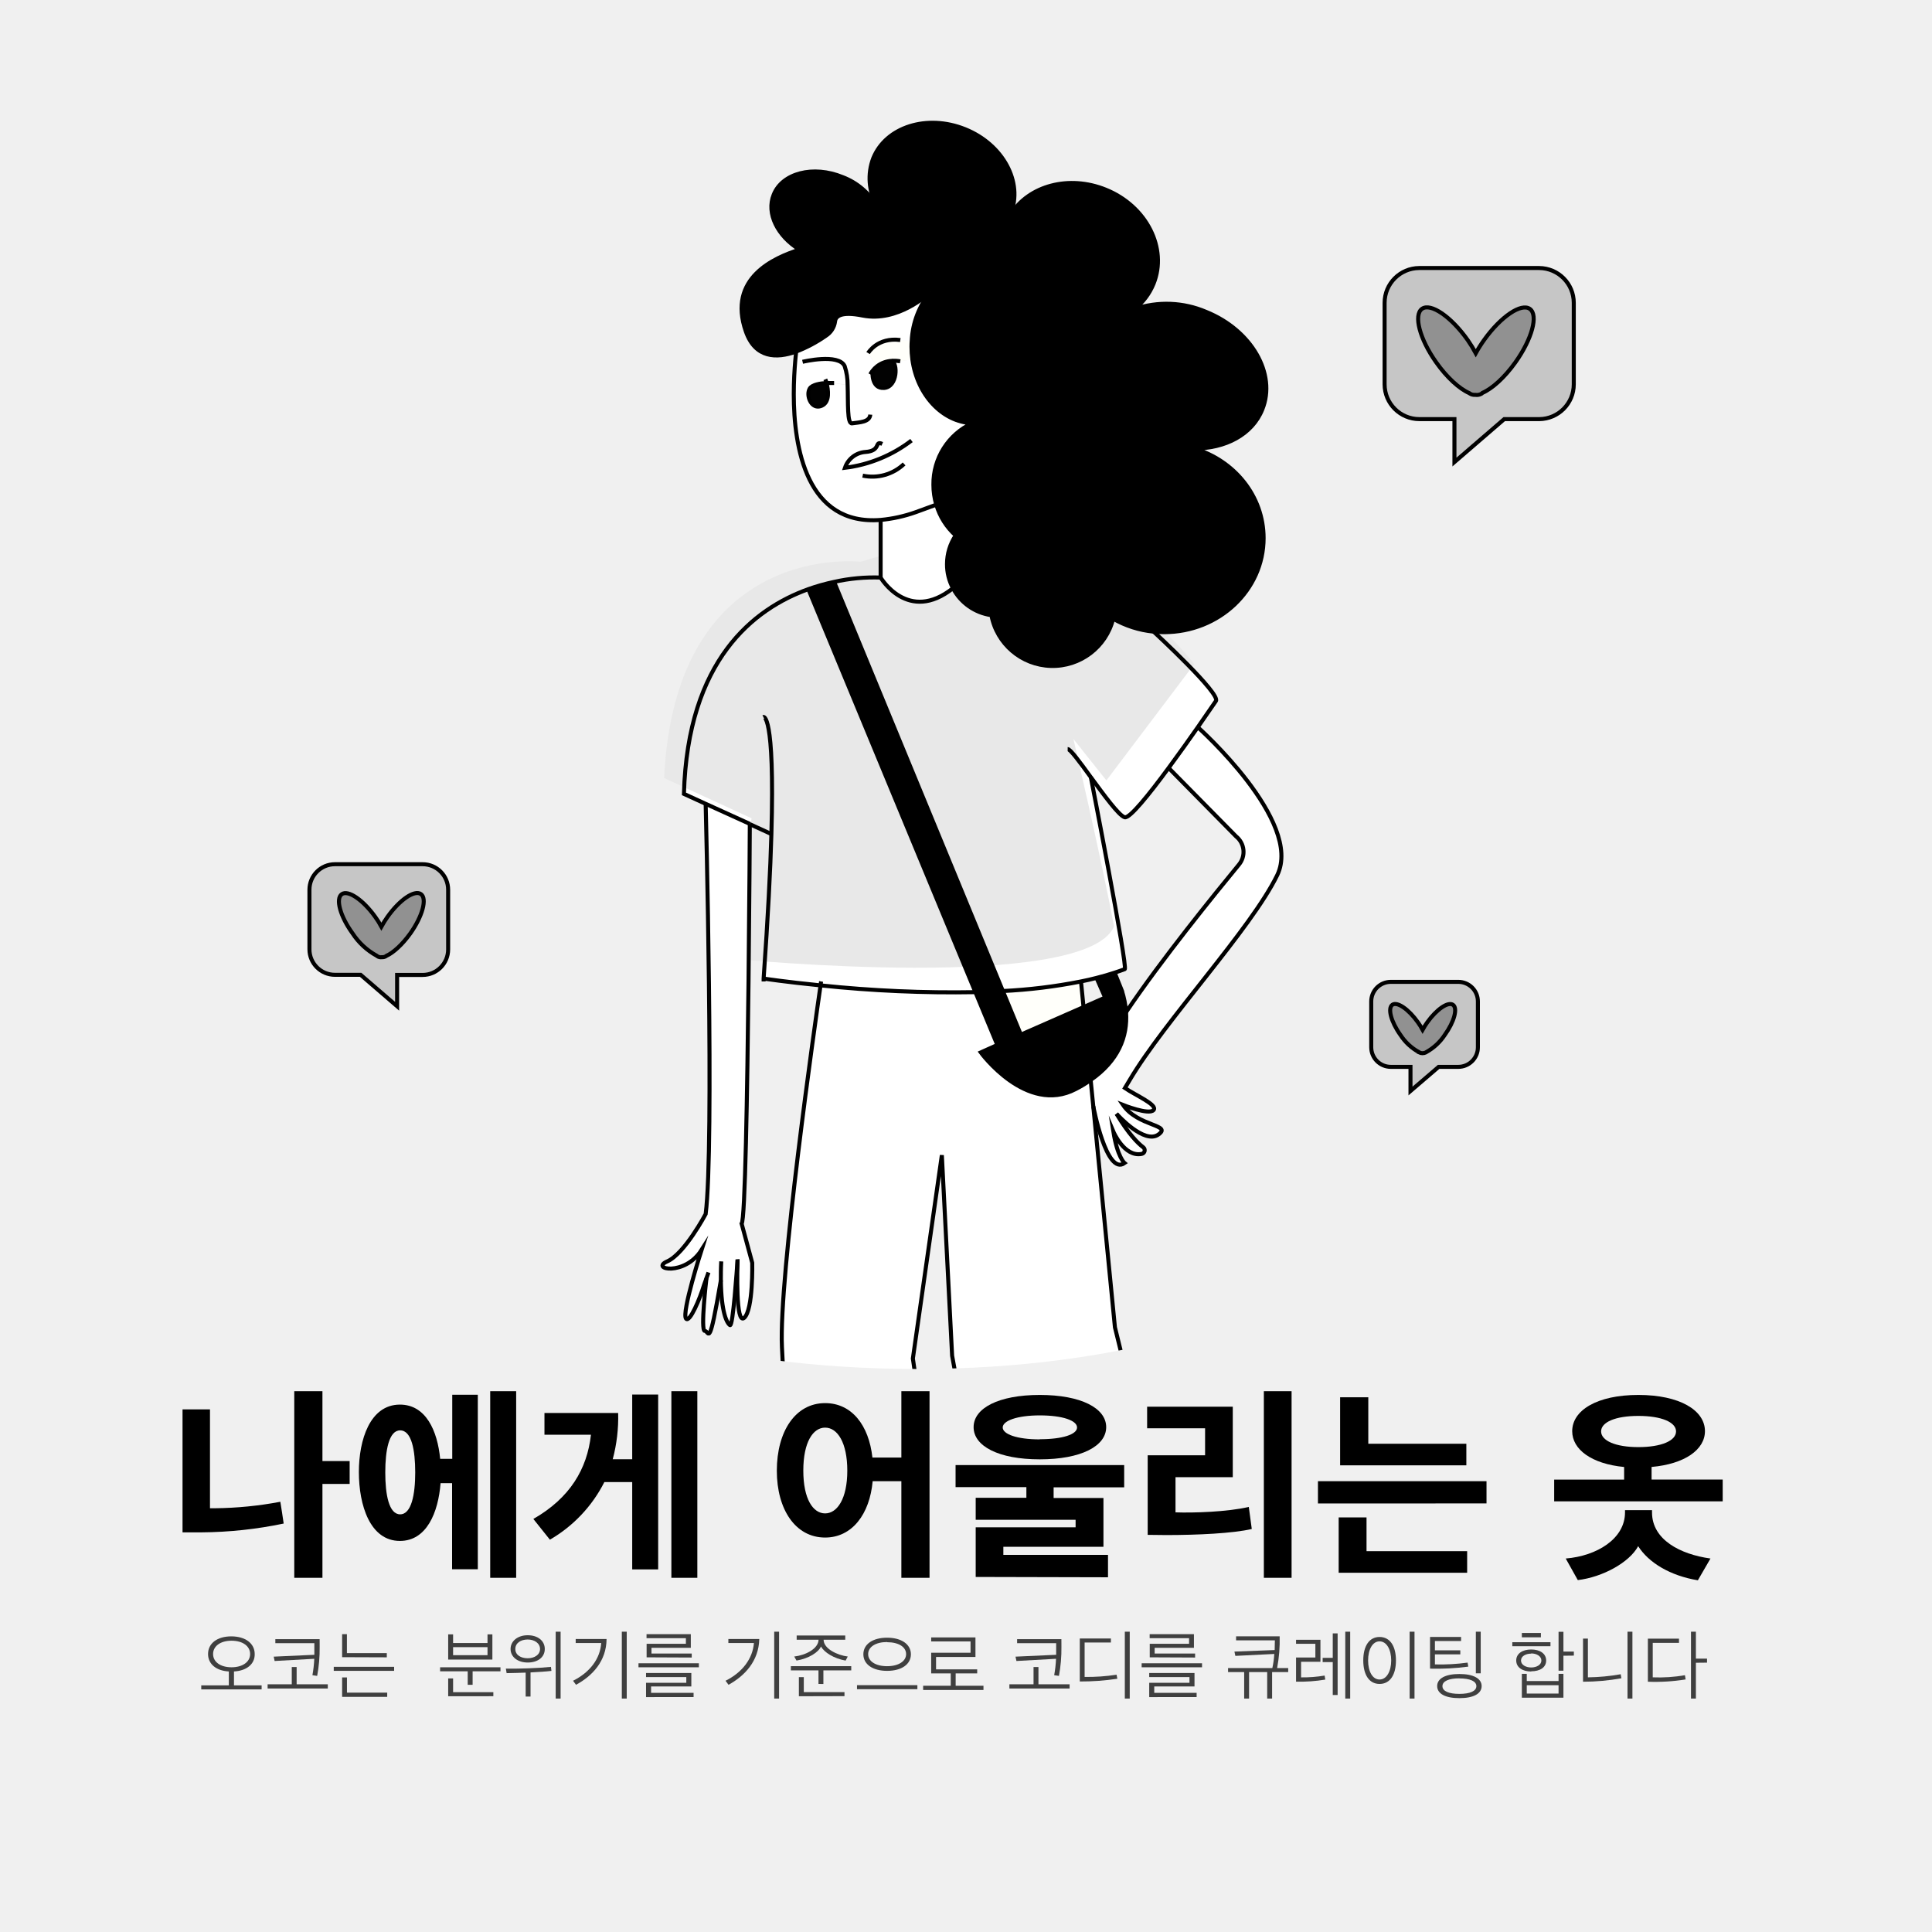
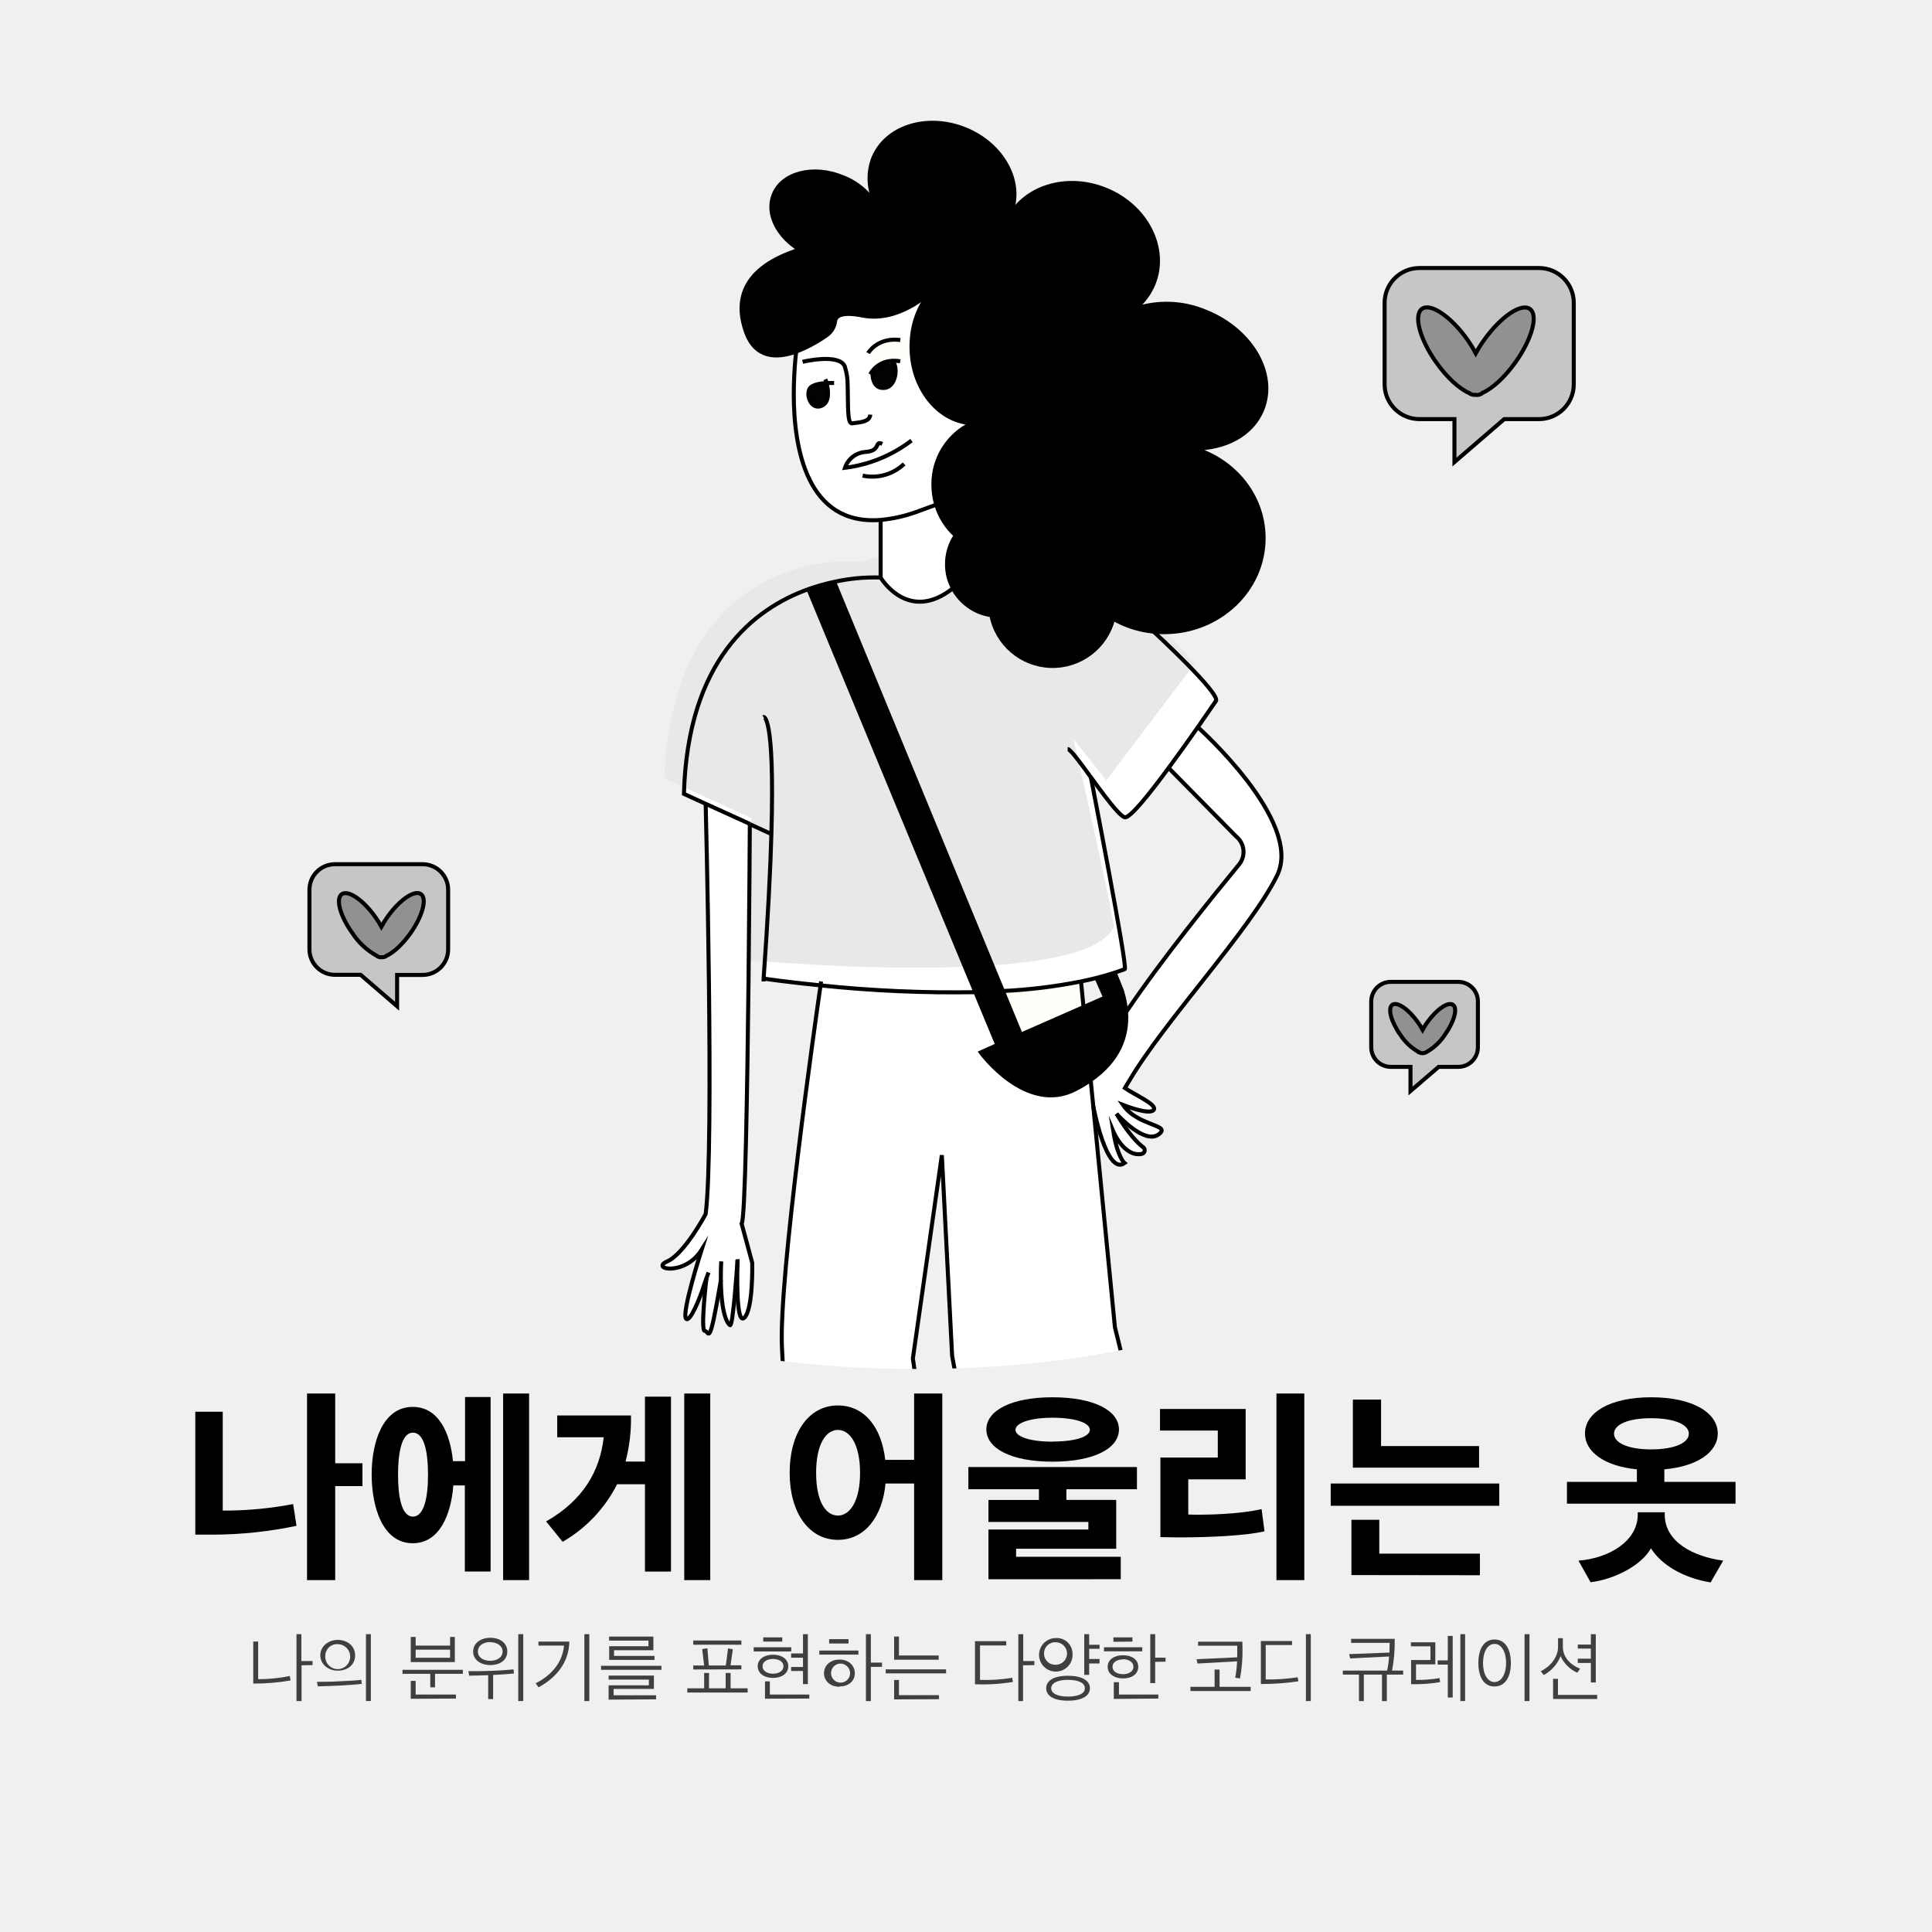
<svg xmlns="http://www.w3.org/2000/svg" id="레이어_1" data-name="레이어 1" viewBox="0 0 480 480">
  <defs>
    <style>.cls-1,.cls-5{fill:none;}.cls-2{fill:#fff;}.cls-3{fill:#c6c6c6;}.cls-4{fill:#919191;}.cls-5{stroke:#000;stroke-miterlimit:10;}.cls-6{clip-path:url(#clip-path);}.cls-7{fill:#e8e8e8;}.cls-8{fill:#020202;}.cls-9{fill:#fffffa;}.cls-10{fill:#3f3f3f;}</style>
    <clipPath id="clip-path">
      <path class="cls-1" d="M404.49,191.92c0,99.19-77.42,148.2-176.61,148.2S45.3,291.11,45.3,191.92a179.6,179.6,0,0,1,359.19,0Z" />
    </clipPath>
  </defs>
  <path class="cls-2" d="M270.9,192.54c.27,1.37,9.36,47.36,8.42,47.71-30.22,11.49-89.73,2.34-89.73,2.34l1.93-35.91-21.7-10c1.62-57.13,48.87-53.75,48.87-53.75s6.8,11.54,18,2.64a12.78,12.78,0,0,0,9.54,6.68,15.5,15.5,0,0,0,30.25.89,25.51,25.51,0,0,0,10,3.19c.49.45,16.76,15.51,15.52,17.29s-20.06,29.6-22.67,28.88C277.89,202.13,274.19,197,270.9,192.54Z" />
-   <path d="M50,380.71H45.35V350.16h6.82v24.56h1.25a92.31,92.31,0,0,0,16.23-1.61c.31,1.82.57,3.69.83,5.41A102.93,102.93,0,0,1,50,380.71ZM80.11,363h6.76v5.68H80.11V392h-7V345.64h7Z" />
-   <path d="M112.32,389.87V368.48h-2.86c-.57,7.28-3.44,14.36-10.1,14.36-7.44,0-10.2-8.9-10.2-17.12,0-8,2.76-16.75,10.2-16.75,6.46,0,9.32,6.5,10,13.47h3V346.52h6.35v43.35Zm-12.91-34.5c-2.8,0-3.69,5-3.69,10.46s.89,10.4,3.69,10.4,3.75-4.89,3.75-10.4S102.28,355.37,99.41,355.37ZM121.79,392V345.64h6.45V392Z" />
-   <path d="M152.23,362.55h4.84V346.47h6.45v43.45h-6.45v-21.7h-6.92a34.58,34.58,0,0,1-13.53,14.31l-4.11-5.15c9.11-5.21,13.37-12.44,14.31-20.92H135.27v-5.41h18.31A40.25,40.25,0,0,1,152.23,362.55ZM166.8,392V345.64h6.45V392Z" />
-   <path d="M205,348.6c6.6,0,10.87,5.47,11.75,13.53h7.19V345.64h7V392h-7V368h-7.13c-.73,8.17-5.1,14-11.81,14-7.39,0-12-7-12-16.6C193,355.63,197.61,348.6,205,348.6Zm0,6.09c-3,0-5.42,3.59-5.42,10.67S202,376,205,376s5.51-3.64,5.51-10.61S208.07,354.69,205,354.69Z" />
-   <path d="M242.41,391.79V379.46h24.82v-1.87H242.41v-5.47H255v-2.65H237.41V364H279.3v5.52H261.77v2.65h12.38v12.13H249.28v2h26v5.57Zm15.92-45.22c10.25,0,16.5,3.28,16.5,8s-6.25,8-16.5,8-16.44-3.28-16.44-8S248.08,346.57,258.33,346.57Zm0,11c5.67,0,9.26-1.2,9.26-2.92s-3.59-3-9.26-3-9.21,1.35-9.21,3S252.61,357.61,258.33,357.61Z" />
-   <path d="M311,379.87c-4.63,1.1-13.58,1.51-21.23,1.51-1.56,0-3.48-.05-4.63-.05V361.56h14.26v-6.71H285v-5.36h21.28V367H292.05v8.74c4.42.16,12.9-.1,18.21-1.35Zm9.89-34.23V392H314V345.64Z" />
-   <path d="M327.44,373.53V368h41.88v5.52Zm5.15,17.22V377h6.92v8.38h25v5.36Zm.36-26.69V347.15h7V358.7h24.36v5.36Z" />
-   <path d="M407.05,346.57c10.25,0,16.54,3.8,16.54,9,0,4.57-5,8.16-13.26,8.89v3.13H428V373H386.13V367.6h17.38v-3.13c-8.12-.78-12.9-4.37-12.9-8.89C390.61,350.37,396.8,346.57,407.05,346.57Zm14.78,46.05c-6.92-1.14-12.28-4.42-14.83-8.48-2.19,4.06-8.85,7.7-15,8.43l-3-5.36c7.7-.62,14.73-4.89,14.73-11.45v-.57h6.71v.57c0,6.77,7,10.41,14.52,11.45Zm-14.78-33.09c5.77,0,9.36-1.61,9.36-3.9s-3.64-3.85-9.36-3.85-9.26,1.56-9.26,3.85S401.33,359.53,407.05,359.53Z" />
  <path class="cls-3" d="M391,75.24V95.48a8.65,8.65,0,0,1-8.65,8.65h-8.71L361.31,114.8V104.13h-8.7A8.65,8.65,0,0,1,344,95.48V75.24a8.65,8.65,0,0,1,8.65-8.65h29.78A8.65,8.65,0,0,1,391,75.24ZM376.5,90c4.13-5.8,5.74-11.75,3.59-13.28s-7.25,1.93-11.38,7.73a32,32,0,0,0-2.06,3.27,34.73,34.73,0,0,0-2-3.26c-4.11-5.81-9.2-9.29-11.35-7.77S352.69,84.2,356.8,90c2.69,3.82,5.81,6.62,8.24,7.67l.08.07a2.2,2.2,0,0,0,1.39.36,2.34,2.34,0,0,0,1.64-.33.81.81,0,0,0,.16-.16C370.74,96.56,373.82,93.79,376.5,90Z" />
  <path class="cls-4" d="M380.09,76.75c2.15,1.53.54,7.48-3.59,13.28-2.68,3.76-5.76,6.53-8.19,7.59a.81.81,0,0,1-.16.16,2.34,2.34,0,0,1-1.64.33,2.2,2.2,0,0,1-1.39-.36l-.08-.07c-2.43-1.05-5.55-3.85-8.24-7.67-4.11-5.81-5.7-11.76-3.54-13.29s7.24,2,11.35,7.77a34.73,34.73,0,0,1,2,3.26,32,32,0,0,1,2.06-3.27C372.84,78.68,377.94,75.22,380.09,76.75Z" />
  <path class="cls-5" d="M382.39,66.59H352.61A8.65,8.65,0,0,0,344,75.24V95.48a8.65,8.65,0,0,0,8.65,8.65h8.7V114.8l12.37-10.67h8.71A8.65,8.65,0,0,0,391,95.48V75.24A8.65,8.65,0,0,0,382.39,66.59Z" />
  <path class="cls-5" d="M380.09,76.75c-2.15-1.53-7.25,1.93-11.38,7.73a32,32,0,0,0-2.06,3.27,34.73,34.73,0,0,0-2-3.26c-4.11-5.81-9.2-9.29-11.35-7.77S352.69,84.2,356.8,90c2.69,3.82,5.81,6.62,8.24,7.67l.08.07a2.2,2.2,0,0,0,1.39.36,2.34,2.34,0,0,0,1.64-.33.81.81,0,0,0,.16-.16c2.43-1.06,5.51-3.83,8.19-7.59C380.63,84.23,382.24,78.28,380.09,76.75Z" />
  <path class="cls-3" d="M76.88,221.05v14.84a6.34,6.34,0,0,0,6.34,6.33H89.6L98.66,250v-7.81H105a6.34,6.34,0,0,0,6.34-6.33V221.05a6.34,6.34,0,0,0-6.34-6.34H83.22A6.34,6.34,0,0,0,76.88,221.05Zm10.66,10.84c-3-4.25-4.21-8.61-2.63-9.73s5.3,1.41,8.33,5.66a22,22,0,0,1,1.51,2.4,25.34,25.34,0,0,1,1.5-2.39c3-4.26,6.73-6.81,8.32-5.7s.41,5.48-2.6,9.74c-2,2.8-4.26,4.85-6,5.62l-.06.06a1.62,1.62,0,0,1-1,.26,1.66,1.66,0,0,1-1.19-.25.45.45,0,0,1-.13-.11A16.88,16.88,0,0,1,87.54,231.89Z" />
  <path class="cls-4" d="M84.91,222.16c-1.58,1.12-.41,5.48,2.63,9.73a16.88,16.88,0,0,0,6,5.56.45.45,0,0,0,.13.11,1.66,1.66,0,0,0,1.19.25,1.62,1.62,0,0,0,1-.26l.06-.06c1.78-.77,4.06-2.82,6-5.62,3-4.26,4.17-8.62,2.6-9.74s-5.31,1.44-8.32,5.7a25.34,25.34,0,0,0-1.5,2.39,22,22,0,0,0-1.51-2.4C90.21,223.57,86.48,221,84.91,222.16Z" />
  <path class="cls-5" d="M83.22,214.71H105a6.34,6.34,0,0,1,6.34,6.34v14.84a6.34,6.34,0,0,1-6.34,6.33H98.66V250l-9.06-7.81H83.22a6.34,6.34,0,0,1-6.34-6.33V221.05A6.34,6.34,0,0,1,83.22,214.71Z" />
  <path class="cls-5" d="M84.91,222.16c1.57-1.13,5.3,1.41,8.33,5.66a22,22,0,0,1,1.51,2.4,25.34,25.34,0,0,1,1.5-2.39c3-4.26,6.73-6.81,8.32-5.7s.41,5.48-2.6,9.74c-2,2.8-4.26,4.85-6,5.62l-.06.06a1.62,1.62,0,0,1-1,.26,1.66,1.66,0,0,1-1.19-.25.45.45,0,0,1-.13-.11,16.88,16.88,0,0,1-6-5.56C84.5,227.64,83.33,223.28,84.91,222.16Z" />
  <path class="cls-3" d="M367.14,248.81v11.38a4.87,4.87,0,0,1-4.86,4.87h-4.89l-7,6v-6h-4.89a4.87,4.87,0,0,1-4.86-4.87V248.81a4.86,4.86,0,0,1,4.86-4.87h16.74A4.86,4.86,0,0,1,367.14,248.81ZM359,257.12c2.33-3.26,3.23-6.6,2-7.47s-4.07,1.09-6.4,4.35a19.9,19.9,0,0,0-1.16,1.84,17.74,17.74,0,0,0-1.15-1.83c-2.31-3.27-5.17-5.23-6.37-4.37s-.33,4.2,2,7.47a12.8,12.8,0,0,0,4.64,4.31.1.1,0,0,1,0,.05,1.94,1.94,0,0,0,1.7,0,.87.87,0,0,0,.1-.08A13,13,0,0,0,359,257.12Z" />
  <path class="cls-4" d="M361,249.65c1.21.87.31,4.21-2,7.47a13,13,0,0,1-4.6,4.28.87.87,0,0,1-.1.08,1.94,1.94,0,0,1-1.7,0,.1.1,0,0,0,0-.05,12.8,12.8,0,0,1-4.64-4.31c-2.31-3.27-3.2-6.61-2-7.47s4.06,1.1,6.37,4.37a17.74,17.74,0,0,1,1.15,1.83,19.9,19.9,0,0,1,1.16-1.84C356.92,250.74,359.78,248.79,361,249.65Z" />
  <path class="cls-5" d="M362.28,243.94H345.54a4.86,4.86,0,0,0-4.86,4.87v11.38a4.87,4.87,0,0,0,4.86,4.87h4.89v6l7-6h4.89a4.87,4.87,0,0,0,4.86-4.87V248.81A4.86,4.86,0,0,0,362.28,243.94Z" />
  <path class="cls-5" d="M361,249.65c-1.21-.86-4.07,1.09-6.4,4.35a19.9,19.9,0,0,0-1.16,1.84,17.74,17.74,0,0,0-1.15-1.83c-2.31-3.27-5.17-5.23-6.37-4.37s-.33,4.2,2,7.47a12.8,12.8,0,0,0,4.64,4.31.1.1,0,0,1,0,.05,1.94,1.94,0,0,0,1.7,0,.87.87,0,0,0,.1-.08,13,13,0,0,0,4.6-4.28C361.3,253.86,362.2,250.52,361,249.65Z" />
  <g class="cls-6">
    <path class="cls-7" d="M213.88,139.56S167.8,134.12,165,193.3l21.71,10-3.6,35s86.5,8.39,93.68-8.12c-3.11-16.66-10.1-46.57-10.1-46.57l8.19,10.29L296.7,165S265.9,122.75,213.88,139.56Z" />
    <path d="M271,268.32a29.55,29.55,0,0,1-3.75,2.27c-12.26,6.41-23.55-9.12-23.55-9.12l4.12-1.85c1.67-.72,3.67-1.61,5.85-2.57l15.56-6.84,1.77,18.1Z" />
    <path class="cls-2" d="M184.86,327.47c-2.14,1.88-1.71-12.38-1.64-14.38-.14,2-1.13,16.64-1.88,16.14s-2.17-3.09-2.27-11.19c-2.92,17.58-2.83,12.67-4,12.63s.41-13.11.41-13.11l-.62,1.74c-1,3.33-3.58,9.44-4.46,8.31-1.15-1.5,3.86-17.07,3.86-17.07-4.2,6.65-12.85,4.74-8.53,2.85s9.55-11.77,9.55-11.77c2.17-16.79,0-101.91,0-101.91l11,5h0c0,.62-.1,18.56-.32,39-.31,27.53-.84,59.63-1.72,60.25l2.64,9.75S187.16,325.44,184.86,327.47Z" />
    <path d="M297.3,483.25l-4.85,1.18s1.53-9.12-6.75-9.71-7.77,11.78-7.77,11.78-32.88,10.29-34.65,3.23a13,13,0,0,1-.34-1.72c-.74-5.88,2.88-8.58,2.88-8.58l11.42-2.65c18.57-1.86,18.11-25.81,17.85-30.44l14.12-2.14C292.57,458.62,297.3,483.25,297.3,483.25Z" />
    <path d="M279.77,251.5c.41,6.07-1.93,12-8.8,16.82h0C271.38,264.93,274.93,258.67,279.77,251.5Z" />
    <path d="M207.23,144.57l41.94,101.65q-3.4.21-6.83.28l-41.5-100.11v0A50,50,0,0,1,207.23,144.57Z" />
    <path class="cls-8" d="M205.35,95.16c.41,1.57.82,4.7-1.14,5.63s-3.37-1.14-3.37-2.9a2.69,2.69,0,0,1,.33-1.34C201.79,95.56,203.82,95.25,205.35,95.16Z" />
    <path class="cls-8" d="M221.5,89.64c1.61.57,1.49,6.48-1.82,6.74s-2.91-4.24-2.91-4.24A5.76,5.76,0,0,1,217.9,91,6.5,6.5,0,0,1,221.5,89.64Z" />
    <path class="cls-2" d="M205.35,95.16c-1.53.09-3.56.4-4.18,1.39a2.69,2.69,0,0,0-.33,1.34l-3.68,0c0-3.21.18-6.08.36-8.21l1.88.17s9-2.17,10.46,1.08a14.68,14.68,0,0,1,.73,4.71l-3.36-.53S206.4,95.11,205.35,95.16Z" />
    <path class="cls-2" d="M275.09,446.34l-17.94,2.73L236.58,336.8,234,287l-7.23,50.54L243.43,451.6l-11.39,1-14.66,1.31-16.54,1.47s-5.66-102.34-6.54-120.76c-.81-17.15,8.33-81.12,9.59-89.81a314.34,314.34,0,0,0,38.45,1.68l5.44,13.11h0l-4.12,1.85S255,277,267.22,270.59a29.55,29.55,0,0,0,3.75-2.27l.65,6.51L277,329.76l27.61,112.09-15.4,2.35Z" />
    <path class="cls-9" d="M223.66,84.48l2.86.15q-.06.74-.06,1.5a23.62,23.62,0,0,0,.21,3.16l-3,.46a8.13,8.13,0,0,0-2.16-.11A6.5,6.5,0,0,0,217.9,91l-2.22-3.26S218,83.67,223.66,84.48Z" />
    <path class="cls-2" d="M237.46,133a12.8,12.8,0,0,0-2.16,7.12,12.52,12.52,0,0,0,1.49,6c-11.19,8.91-18-2.63-18-2.63V129.17a35.88,35.88,0,0,0,8.66-1.92l5.17-1.89A16.59,16.59,0,0,0,237.46,133Z" />
    <path d="M253.54,256.84l.1.21c-2.18,1-4.18,1.85-5.85,2.57h0l-5.44-13.11q3.42-.08,6.83-.28Z" />
    <path class="cls-2" d="M216.77,92.14s-.41,4.52,2.91,4.24,3.43-6.17,1.82-6.74a8.13,8.13,0,0,1,2.16.11l3-.46h0c1.2,8.8,7.38,15.53,14.89,15.86a16.59,16.59,0,0,0-9.66,15.28,17.33,17.33,0,0,0,.71,4.93l-5.17,1.89a35.88,35.88,0,0,1-8.66,1.92c-18.44,1.51-21.61-17.92-21.64-31.24l3.68,0c0,1.76,1.32,3.85,3.37,2.9s1.55-4.06,1.14-5.63c1.05,0,1.88,0,1.88,0l3.36.53a14.68,14.68,0,0,0-.73-4.71c-1.48-3.25-10.46-1.08-10.46-1.08l-1.88-.17c.08-1,.18-1.8.25-2.42a34,34,0,0,0,7.4-3.93,5,5,0,0,0,2.3-3.57c.11-1.23,1.37-2.56,6.86-1.46,8.65,1.7,16.11-5.14,16.9-5.89a20.72,20.72,0,0,0-4.71,12.18l-2.86-.15c-5.67-.81-8,3.24-8,3.24L217.9,91A5.76,5.76,0,0,0,216.77,92.14Z" />
    <path d="M276.93,241.66l1.76,4.38-4.12,1.81L272.43,243C274,242.57,275.48,242.14,276.93,241.66Z" />
    <path d="M240.24,492.21l-5,1.21s1.57-9.38-6.94-10-8,12.1-8,12.1-33.79,10.58-35.64,3.32,2.63-10.58,2.63-10.58L199,485.55c19.6-2,18.61-27.8,18.35-31.63L232,452.61c2.63,11.35,6,28.39,7.47,35.86C240,490.81,240.24,492.21,240.24,492.21Z" />
    <path d="M286.58,156.89a25.19,25.19,0,0,1-10-3.2,15.49,15.49,0,0,1-30.25-.88,12.78,12.78,0,0,1-9.54-6.69,12.52,12.52,0,0,1-1.49-6,12.8,12.8,0,0,1,2.16-7.12,16.59,16.59,0,0,1-4.83-7.67,17.33,17.33,0,0,1-.71-4.93,16.59,16.59,0,0,1,9.66-15.28c-7.51-.33-13.69-7.06-14.89-15.86h0a23.62,23.62,0,0,1-.21-3.16q0-.76.06-1.5a20.72,20.72,0,0,1,4.71-12.18c-.79.75-8.25,7.59-16.9,5.89-5.49-1.1-6.75.23-6.86,1.46a5,5,0,0,1-2.3,3.57,34,34,0,0,1-7.4,3.93c-4.85,1.74-10.12,1.67-12.46-5C180.64,69,192.42,63.94,198.64,62c-5.47-3.37-8.3-9-6.42-13.64C194.39,43,202.05,41,209.34,44a16.71,16.71,0,0,1,8.51,7.22h0a14,14,0,0,1-.9-11.89c3.17-7.8,13.36-11,22.79-7.22s14.51,13.24,11.35,21l.15.1c4.48-7,14.42-9.81,23.56-6.1,10.12,4.09,15.45,14.59,11.87,23.41a15.36,15.36,0,0,1-4.7,6.24,24.94,24.94,0,0,1,17.74.7c11.27,4.56,17.53,15.43,14,24.24-2.53,6.26-9.3,9.78-17,9.71,10.05,3,17.32,11.82,17.32,22.28,0,12.9-11.07,23.36-24.7,23.36A23.81,23.81,0,0,1,286.58,156.89Z" />
    <path class="cls-2" d="M283.66,286.68c-4.35.88-7.05-5.54-7.05-5.54,1,6.36,2.78,7.82,2.78,7.82-4.51,3.26-7.77-14.13-7.77-14.13l-.65-6.51c6.87-4.78,9.21-10.75,8.8-16.82,8.86-13.15,22-29.38,28.05-36.67a4.94,4.94,0,0,0-.72-7l-16.75-17c2.57-3.48,5.16-7.13,7.26-10.13,0,0,26.22,23.38,19.73,36.74s-28,36.2-36.65,50.9l-1.2,2c2.66,1.83,8.25,4.2,7.11,5.48s-7.58-1.28-7.58-1.28c3.72,5.41,12.38,4.81,8.79,7.35s-10.07-4.78-10.42-5.17c3,5,5.31,7.3,6.65,8.33A.92.92,0,0,1,283.66,286.68Z" />
    <path d="M274.57,247.85l4.12-1.81a22.87,22.87,0,0,1,1.08,5.46c-4.84,7.17-8.39,13.43-8.8,16.81l-1.77-18.1C271.22,249.31,273.06,248.52,274.57,247.85Z" />
    <path class="cls-9" d="M268.57,243.84l.63,6.37-15.56,6.84-.1-.21-4.37-10.62A131.75,131.75,0,0,0,268.57,243.84Z" />
    <path class="cls-5" d="M198,85.92s-.08.49-.18,1.38c-.07.62-.17,1.44-.25,2.42-.18,2.13-.36,5-.36,8.21,0,13.32,3.2,32.75,21.64,31.24a35.88,35.88,0,0,0,8.66-1.92l5.17-1.89" />
    <path class="cls-5" d="M199.4,89.89s9-2.17,10.46,1.08a14.68,14.68,0,0,1,.73,4.71c.16,4.38-.16,9.7,1.1,9.5,1.82-.27,4.39-.27,4.53-2.17" />
    <path class="cls-5" d="M215.68,87.72s2.31-4,8-3.24" />
    <path class="cls-5" d="M216.22,93a4.93,4.93,0,0,1,.55-.86A5.76,5.76,0,0,1,217.9,91a6.5,6.5,0,0,1,3.6-1.34,8.13,8.13,0,0,1,2.16.11" />
    <path class="cls-5" d="M216.77,92.14s-.41,4.52,2.91,4.24,3.43-6.17,1.82-6.74" />
    <path class="cls-5" d="M207.23,95.15s-.83,0-1.88,0c-1.53.09-3.56.4-4.18,1.39a2.69,2.69,0,0,0-.33,1.34c0,1.76,1.32,3.85,3.37,2.9s1.55-4.06,1.14-5.63a5.41,5.41,0,0,0-.3-.91" />
    <path class="cls-5" d="M226.46,109.45a34,34,0,0,1-16.53,6.77,5.79,5.79,0,0,1,5.08-3.93c4-.27,2.16-2.91,4.19-2" />
    <path class="cls-5" d="M214.33,118.17a11.45,11.45,0,0,0,10.29-2.91" />
    <line class="cls-5" x1="186.29" y1="204.76" x2="191.63" y2="207.21" />
    <path class="cls-5" d="M218.8,143.49a45.55,45.55,0,0,0-11.57,1.08,50,50,0,0,0-6.39,1.8c-13.56,4.86-30,17.6-30.92,50.87l5.4,2.47,11,5" />
    <path class="cls-5" d="M237.32,145.69c-.18.15-.37.29-.53.43-11.19,8.91-18-2.63-18-2.63V129.17" />
    <path class="cls-5" d="M251.1,53.09c3.16-7.79-1.92-17.21-11.35-21s-19.62-.58-22.79,7.22a14,14,0,0,0,.9,11.89,19.18,19.18,0,0,0,5.11,6" />
    <path class="cls-5" d="M231.29,72.39s0,0-.06.06a20.72,20.72,0,0,0-4.71,12.18q-.06.74-.06,1.5a23.62,23.62,0,0,0,.21,3.16h0c1.2,8.8,7.38,15.53,14.89,15.86a16.59,16.59,0,0,0-9.66,15.28,17.33,17.33,0,0,0,.71,4.93,16.59,16.59,0,0,0,4.83,7.67,12.8,12.8,0,0,0-2.16,7.12,12.52,12.52,0,0,0,1.49,6,12.78,12.78,0,0,0,9.54,6.69,15.49,15.49,0,0,0,30.25.88,25.19,25.19,0,0,0,10,3.2,23.81,23.81,0,0,0,2.68.14c13.63,0,24.7-10.46,24.7-23.36,0-10.46-7.27-19.31-17.32-22.28,7.74.07,14.51-3.45,17-9.71,3.57-8.81-2.69-19.68-14-24.24a24.94,24.94,0,0,0-17.74-.7,15.36,15.36,0,0,0,4.7-6.24c3.58-8.82-1.75-19.32-11.87-23.41-9.14-3.71-19.08-1-23.56,6.1a13.53,13.53,0,0,0-1.09,2" />
    <path class="cls-5" d="M219.12,57a9.87,9.87,0,0,0-1.27-5.78A16.71,16.71,0,0,0,209.34,44c-7.29-3-15-1-17.12,4.38-1.88,4.63.95,10.27,6.42,13.64-6.22,2-18,7-13.33,20.34,2.34,6.66,7.61,6.73,12.46,5a34,34,0,0,0,7.4-3.93,5,5,0,0,0,2.3-3.57c.11-1.23,1.37-2.56,6.86-1.46,8.65,1.7,16.11-5.14,16.9-5.89" />
    <path class="cls-5" d="M286.57,156.88h0c.62.58,16.75,15.5,15.52,17.28-.37.52-2.12,3.09-4.49,6.5-2.1,3-4.69,6.65-7.26,10.13-4.87,6.62-9.68,12.59-10.91,12.26-1.44-.41-5.15-5.52-8.45-10-2.67-3.68-5.07-6.95-5.72-6.95" />
    <path class="cls-5" d="M189.65,178.14s2.88-1.38,2,29.07c-.25,8.94-.85,20.63-1.93,35.91,0,.24,0,.47,0,.72" />
    <path class="cls-5" d="M189.7,243.12s5.58.85,14.19,1.7a314.34,314.34,0,0,0,38.45,1.68q3.42-.08,6.83-.28a131.75,131.75,0,0,0,19.4-2.38c1.31-.26,2.6-.55,3.86-.88,1.55-.39,3.05-.82,4.5-1.3.86-.28,1.69-.57,2.51-.88S271,193,271,193" />
    <path class="cls-5" d="M204,243.84s-.06.34-.14,1c-1.26,8.69-10.4,72.66-9.59,89.81.88,18.42,6.54,120.76,6.54,120.76l16.54-1.47L232,452.61l11.39-1L226.8,337.52,234,287l2.55,49.82,20.57,112.27,17.94-2.73,14.12-2.14,15.4-2.35" />
    <polyline class="cls-5" points="268.57 243.84 269.2 250.21 270.97 268.31 270.97 268.32 271.62 274.83 277 329.76 304.62 441.85" />
    <path class="cls-5" d="M217.34,453.44s0,.17,0,.48c.26,3.83,1.25,29.67-18.35,31.63l-11.72,2.73s-4.46,3.32-2.63,10.58,35.64-3.32,35.64-3.32-.52-12.72,8-12.1,6.94,10,6.94,10l5-1.21s-.26-1.4-.73-3.74C238.06,481,234.67,464,232,452.61c0-.23-.09-.44-.15-.66" />
    <path class="cls-5" d="M275,445.56s0,.28.06.78c.26,4.63.72,28.58-17.85,30.44l-11.42,2.65s-3.62,2.7-2.88,8.58a13,13,0,0,0,.34,1.72c1.77,7.06,34.65-3.23,34.65-3.23s-.49-12.37,7.77-11.78,6.75,9.71,6.75,9.71l4.85-1.18s-4.73-24.63-8.09-39.05c0,0,0-.07,0-.1" />
    <path class="cls-5" d="M290.35,190.8l16.75,17a4.94,4.94,0,0,1,.72,7c-6,7.29-19.19,23.52-28.05,36.67-4.84,7.17-8.39,13.43-8.8,16.81" />
    <path class="cls-5" d="M277.38,276.7s0,0,0,0c.35.39,6.93,7.65,10.42,5.17s-5.07-1.94-8.79-7.35c0,0,6.43,2.57,7.58,1.28s-4.45-3.65-7.11-5.48l1.2-2c8.68-14.7,30.15-37.53,36.65-50.9s-19.73-36.74-19.73-36.74" />
    <path class="cls-5" d="M271.62,274.83s3.26,17.39,7.77,14.13c0,0-1.77-1.46-2.78-7.82,0,0,2.7,6.42,7.05,5.54a.92.92,0,0,0,.38-1.63c-1.34-1-3.68-3.35-6.65-8.33" />
    <path class="cls-5" d="M175.32,199.71s2.17,85.12,0,101.91c0,0-5.22,9.87-9.55,11.77s4.33,3.8,8.53-2.85c0,0-5,15.57-3.86,17.07.88,1.13,3.48-5,4.46-8.31l.62-1.74.5-1.42" />
    <path class="cls-5" d="M183.24,312.85a1.11,1.11,0,0,1,0,.18v.06c-.14,2-1.13,16.64-1.88,16.14s-2.17-3.09-2.27-11.19c0-1.39,0-2.93.1-4.65" />
    <path class="cls-5" d="M186.29,204.75h0c0,.62-.1,18.56-.32,39-.31,27.53-.84,59.63-1.72,60.25l2.64,9.75s.27,11.64-2,13.67c-2.14,1.88-1.71-12.38-1.64-14.38" />
    <path class="cls-5" d="M175.52,317.56s-1.54,13.07-.41,13.11,1,4.95,4-12.63a.08.08,0,0,0,0,0" />
    <polyline class="cls-5" points="207.23 144.57 249.16 246.22 253.54 256.84" />
    <polyline class="cls-5" points="200.84 146.39 242.34 246.5 247.78 259.61" />
    <path class="cls-5" d="M276.93,241.66l1.76,4.38-4.12,1.81c-1.51.67-3.35,1.46-5.37,2.36l-15.56,6.84c-2.18,1-4.18,1.85-5.85,2.57l-4.12,1.85S255,277,267.22,270.59a29.55,29.55,0,0,0,3.75-2.27c6.87-4.78,9.21-10.75,8.8-16.82a22.87,22.87,0,0,0-1.08-5.46" />
    <polyline class="cls-5" points="272.43 242.96 274.57 247.84 274.57 247.86" />
  </g>
-   <path class="cls-10" d="M58.13,415.27v3.46H65v1h-15v-1h6.85v-3.46c-3.13-.17-5.16-1.84-5.16-4.33,0-2.66,2.29-4.39,5.77-4.39s5.82,1.73,5.82,4.39C63.34,413.43,61.28,415.1,58.13,415.27Zm-.61-7.64c-2.75,0-4.58,1.35-4.58,3.31s1.83,3.29,4.58,3.29,4.62-1.33,4.62-3.29S60.31,407.63,57.52,407.63Z" />
-   <path class="cls-10" d="M66.49,419.51v-1.05h6v-4.29h1.21v4.29h7.74v1.05Zm12.93-10.36a36.76,36.76,0,0,1-.62,7.22l-1.18-.17a29.76,29.76,0,0,0,.46-4.08l-9.85.55L68,411.59l10.1-.46c0-.46,0-.91,0-1.35v-1.54H68.41v-1h11Z" />
-   <path class="cls-10" d="M82.92,415.12v-1h15v1ZM85,421.58v-4.83H86.2v3.78h10v1.05Zm0-9.86V406h1.19v4.71H96.1v1.05Z" />
-   <path class="cls-10" d="M116.2,418.58v-3.35h-6.86v-1h15v1h-6.92v3.35Zm-4.85-6.27v-6.25h1.22v2.15h8.55v-2.15h1.21v6.25Zm0,9.12V417h1.22v3.42h10v1Zm9.77-12.2h-8.55v2h8.55Z" />
-   <path class="cls-10" d="M130.6,421.5v-5.94c-1.58.07-3.16.09-4.73.13l-.19-1.12c2,0,3.79,0,5.6-.08,2-.07,4-.19,5.6-.36l.12,1c-1.22.15-3.31.29-5.19.38v6Zm.51-8.45c-2.47,0-4.26-1.37-4.26-3.36s1.79-3.42,4.26-3.42,4.24,1.35,4.24,3.42S133.58,413.05,131.11,413.05Zm0-5.72c-1.67,0-3.08.84-3.08,2.36s1.41,2.3,3.08,2.3,3.06-.86,3.06-2.3S132.78,407.33,131.11,407.33ZM138.06,422V405.39h1.22V422Z" />
-   <path class="cls-10" d="M143.11,418.58l-.74-1c4.24-2.11,6.75-5.53,7-9.37h-6.34v-1h7.67C150.66,412.71,147.16,416.39,143.11,418.58ZM154.49,422V405.39h1.22V422Z" />
-   <path class="cls-10" d="M158.63,414.23v-1h15v1Zm1.88,7.41v-3.56h10v-1.42h-10v-1h11.25V419h-10v1.58h10.56v1.05Zm.14-9.88V408.4h9.76V407h-9.78v-1h11v3.4h-9.77v1.41h10v1Z" />
-   <path class="cls-10" d="M181,418.58l-.74-1c4.23-2.11,6.74-5.53,7.05-9.37h-6.35v-1h7.68C188.51,412.71,185,416.39,181,418.58ZM192.35,422V405.39h1.21V422Z" />
-   <path class="cls-10" d="M203.35,418.37V415h-6.86v-1.05h15V415h-6.92v3.38Zm6.74-5.8c-2.91-.51-5.34-2.05-6.12-3.51-.62,1.46-3.05,3-6.08,3.5l-.57-1c2.76-.31,6-1.9,6.05-4.18h-5.44v-1.05H210v1.05h-5.38c0,2.28,3.5,3.87,6,4.18Zm-11.61,8.86v-4.75h1.22v3.72h10.11v1Z" />
-   <path class="cls-10" d="M212.92,419.68v-1h15v1Zm7.47-4.56c-3.56,0-5.89-1.62-5.89-4.12s2.33-4.12,5.89-4.12,5.92,1.63,5.92,4.12S224,415.12,220.39,415.12Zm0-7.16c-2.83,0-4.7,1.21-4.7,3s1.87,3,4.7,3,4.73-1.22,4.73-3S223.26,408,220.39,408Z" />
-   <path class="cls-10" d="M229.35,419.87v-1.05h6.86v-3.07h-4.86v-5.13h9.78v-2.81h-9.78v-1h11v4.86h-9.79v3.08h10.22v1h-5.35v3.07h6.91v1.05Z" />
-   <path class="cls-10" d="M250.78,419.51v-1.05h6v-4.29H258v4.29h7.74v1.05Zm12.93-10.36a36.76,36.76,0,0,1-.62,7.22l-1.18-.17a29.76,29.76,0,0,0,.46-4.08l-9.84.55-.23-1.08,10.1-.46c0-.46,0-.91,0-1.35v-1.54H252.7v-1h11Z" />
-   <path class="cls-10" d="M268.27,417.76V407.08H276v1h-6.53v8.55a48.45,48.45,0,0,0,7.94-.55l.19,1A60.59,60.59,0,0,1,268.27,417.76ZM279.46,422V405.39h1.22V422Z" />
-   <path class="cls-10" d="M283.64,414.23v-1h15v1Zm1.88,7.41v-3.56h10v-1.42h-10v-1h11.25V419h-10v1.58H297.3v1.05Zm.13-9.88V408.4h9.77V407h-9.79v-1h11v3.4h-9.76v1.41h10.05v1Z" />
-   <path class="cls-10" d="M317.3,414.42h2.75v1h-4V422h-1.22v-6.58h-4.5V422h-1.22v-6.58h-4v-1h11a21.3,21.3,0,0,0,.48-3.5l-9.67.48-.23-1.07,10-.38c0-1,.05-1.86.05-2.41H307.1v-1h10.83A37.14,37.14,0,0,1,317.3,414.42Z" />
-   <path class="cls-10" d="M322,417.8v-6h4.8v-3.4H322v-1h6.06v5.47h-4.81v3.87a32.64,32.64,0,0,0,5.85-.45l.16,1A37.63,37.63,0,0,1,322,417.8Zm9.12,3.32v-8.18h-2.51v-1.05h2.51v-6.08h1.21v15.31Zm3.11.88V405.39h1.22V422Z" />
-   <path class="cls-10" d="M342.75,406.7c2.62,0,4.07,2.3,4.07,5.84s-1.45,5.83-4.07,5.83-4.05-2.32-4.05-5.85S340.15,406.7,342.75,406.7Zm0,1.09c-1.73,0-2.85,2-2.85,4.75s1.12,4.73,2.85,4.73,2.89-2,2.89-4.73S344.5,407.79,342.75,407.79ZM350.22,422V405.39h1.21V422Z" />
-   <path class="cls-10" d="M355.29,414.57V406.7H363v1H356.5v2.32h6.31v1H356.5v2.5a49.89,49.89,0,0,0,8.12-.45l.17,1A59.69,59.69,0,0,1,355.29,414.57Zm7.29,7.33c-3.55,0-5.52-1.14-5.52-3s2-3,5.52-3,5.53,1.14,5.53,3S366.14,421.9,362.58,421.9Zm0-4.92c-2.64,0-4.21.7-4.21,1.94s1.57,1.92,4.21,1.92,4.22-.69,4.22-1.92S365.24,417,362.58,417Zm5.3-1.25h-1.21V405.39h1.21Z" />
-   <path class="cls-10" d="M375.73,409v-1h9.48v1Zm4.69,6.28c-2.13,0-3.72-1-3.72-2.73s1.57-2.74,3.72-2.74,3.72,1,3.72,2.74S382.57,415.23,380.42,415.23Zm0-4.44c-1.35,0-2.53.63-2.53,1.71s1.2,1.73,2.53,1.73,2.53-.65,2.53-1.73S381.77,410.79,380.42,410.79Zm-2.32-4.05v-1.08h4.73v1.08Zm0,15v-5.93h1.22v1.79h7.9v-1.79h1.21v5.93Zm9.12-3.1h-7.9v2.07h7.9Zm1.21-7.33v3.72h-1.21v-9.67h1.21v4.92h2.59v1Z" />
-   <path class="cls-10" d="M393.3,417.82V407.1h1.21v9.63a49.53,49.53,0,0,0,8.15-.77l.17,1A53.52,53.52,0,0,1,393.3,417.82ZM404.35,422V405.39h1.22V422Z" />
-   <path class="cls-10" d="M409.41,417.82v-10.7h7.73v1.05h-6.52v8.56a38.07,38.07,0,0,0,8-.53l.17,1.05A47.23,47.23,0,0,1,409.41,417.82Zm11.93-4.71V422h-1.22V405.39h1.22v6.69h2.77v1Z" />
+   <path d="M53.16,381.28H48.52V350.74h6.82V375.3h1.25a91.21,91.21,0,0,0,16.23-1.62c.32,1.82.58,3.7.84,5.41A103,103,0,0,1,53.16,381.28Zm30.12-17.74h6.77v5.67H83.28v23.36h-7V346.21h7Z" />
+   <path d="M115.49,390.44V369.05h-2.86c-.57,7.29-3.43,14.36-10.09,14.36-7.44,0-10.2-8.89-10.2-17.12,0-8,2.76-16.75,10.2-16.75,6.45,0,9.31,6.5,10,13.48h3V347.09h6.35v43.35Zm-12.9-34.5c-2.81,0-3.7,5-3.7,10.46s.89,10.4,3.7,10.4,3.75-4.89,3.75-10.4S105.45,355.94,102.59,355.94ZM125,392.57V346.21h6.45v46.36Z" />
+   <path d="M155.41,363.12h4.83V347h6.46v43.45h-6.46v-21.7h-6.92a34.51,34.51,0,0,1-13.53,14.31L135.68,378c9.11-5.2,13.38-12.44,14.31-20.92H138.44v-5.41h18.32A41,41,0,0,1,155.41,363.12ZM170,392.57V346.21h6.46v46.36Z" />
+   <path d="M208.17,349.18c6.61,0,10.87,5.46,11.76,13.52h7.18V346.21h7v46.36h-7v-24H220c-.73,8.17-5.1,14-11.81,14-7.39,0-12-7-12-16.6C196.15,356.2,200.78,349.18,208.17,349.18Zm0,6.08c-3,0-5.41,3.59-5.41,10.67s2.39,10.61,5.41,10.61,5.51-3.64,5.51-10.61S211.24,355.26,208.17,355.26Z" />
+   <path d="M245.58,392.36V380H270.4v-1.87H245.58v-5.47h12.54V370H240.59v-5.52h41.88V370H264.94v2.65h12.38v12.13H252.45v2h26v5.57Zm15.92-45.21c10.25,0,16.5,3.27,16.5,8s-6.25,8-16.5,8-16.44-3.28-16.44-8S251.25,347.15,261.5,347.15Zm0,11c5.68,0,9.27-1.2,9.27-2.92s-3.59-3-9.27-3-9.21,1.35-9.21,3S255.78,358.18,261.5,358.18Z" />
+   <path d="M314.16,380.45c-4.63,1.09-13.58,1.51-21.23,1.51-1.56,0-3.48-.06-4.63-.06V362.13h14.26v-6.71H288.2v-5.36h21.28v17.48H295.22v8.74c4.43.16,12.91-.1,18.22-1.35Zm9.89-34.24v46.36h-6.92V346.21Z" />
+   <path d="M330.61,374.1v-5.52h41.88v5.52Zm5.15,17.22V377.59h6.92V386h25v5.36Zm.36-26.69V347.72h7v11.55h24.35v5.36Z" />
+   <path d="M410.22,347.15c10.25,0,16.55,3.79,16.55,9,0,4.58-5,8.17-13.27,8.9v3.12h17.69v5.41H389.3v-5.41h17.38v-3.12c-8.11-.79-12.9-4.38-12.9-8.9C393.78,350.94,400,347.15,410.22,347.15Zm14.78,46c-6.92-1.14-12.28-4.42-14.83-8.48-2.19,4.06-8.85,7.7-15,8.43l-3-5.36c7.7-.62,14.72-4.89,14.72-11.44v-.58h6.71v.58c0,6.76,7,10.4,14.52,11.44ZM410.22,360.1c5.78,0,9.37-1.61,9.37-3.9s-3.65-3.85-9.37-3.85S401,353.91,401,356.2,404.5,360.1,410.22,360.1Z" />
+   <path class="cls-10" d="M62.92,418.28V407.83h1.22v9.36A39.43,39.43,0,0,0,72,416.4l.19,1.1A51.9,51.9,0,0,1,62.92,418.28Zm12-4.54v8.89H73.66V406h1.21v6.69h2.78v1Z" />
+   <path class="cls-10" d="M84.1,418.79c-1.95.09-3.89.15-5.15.17l-.2-1.12c1.23,0,3.25,0,5.3-.11,2.28-.1,4.59-.23,5.72-.38l.11,1C88.53,418.52,86.23,418.68,84.1,418.79Zm-.19-3.72c-2.43,0-4.33-1.66-4.33-3.78,0-2.3,2-3.86,4.33-3.86s4.32,1.46,4.32,3.86S86.27,415.07,83.91,415.07Zm0-6.58a2.9,2.9,0,0,0-3.09,2.8,3.1,3.1,0,1,0,3.09-2.8ZM92.14,406v16.61H90.92V406Z" />
+   <path class="cls-10" d="M106.9,419.21v-3.35H100v-1h15v1h-6.92v3.35Zm-4.85-6.27v-6.25h1.22v2.15h8.55v-2.15H113v6.25Zm0,9.12v-4.45h1.22V421h10v1Zm9.77-12.2h-8.55v2h8.55Z" />
+   <path class="cls-10" d="M121.29,422.13v-5.94c-1.57.07-3.15.09-4.73.13l-.19-1.12c2,0,3.81,0,5.61-.08,2-.07,4-.19,5.6-.36l.12,1c-1.22.15-3.31.29-5.19.38v6Zm.52-8.45c-2.47,0-4.26-1.37-4.26-3.36s1.79-3.42,4.26-3.42,4.23,1.35,4.23,3.42S124.28,413.68,121.81,413.68Zm0-5.72c-1.67,0-3.08.84-3.08,2.36s1.41,2.3,3.08,2.3,3.06-.86,3.06-2.3S123.48,408,121.81,408Zm6.95,14.67V406H130v16.61Z" />
+   <path class="cls-10" d="M133.81,419.21l-.74-1c4.24-2.11,6.75-5.53,7.05-9.37h-6.34v-1h7.67C141.36,413.34,137.86,417,133.81,419.21Zm11.38,3.42V406h1.22v16.61Z" />
+   <path class="cls-10" d="M149.33,414.86v-1h15v1Zm1.88,7.41v-3.56h10v-1.42h-10v-1h11.25v3.32h-10v1.58H163v1Zm.14-9.88V409h9.76V407.6h-9.78v-1h11V410h-9.77v1.41h10.05v1Z" />
+   <path class="cls-10" d="M170.76,420.5v-1.05h4.18v-3.81h1.21v3.81h4.14v-3.81h1.22v3.81h4.24v1.05Zm1.48-11.87v-1.05h11.95v1.05Zm0,6.15v-1h2.7l-.48-4.07,1.29-.21.35,4.28h4.23l.55-4.24,1.2.21-.59,4h2.7v1Z" />
+   <path class="cls-10" d="M187.25,410.3v-1.05h9.34v1.05Zm4.8,6.57c-2.16,0-3.8-1.1-3.8-2.89s1.64-2.87,3.8-2.87,3.8,1.09,3.8,2.87S194.24,416.87,192.05,416.87Zm0-4.71c-1.39,0-2.6.65-2.6,1.82s1.21,1.85,2.6,1.85,2.6-.67,2.6-1.85S193.46,412.16,192.05,412.16Zm-2.43-4.31V406.8h4.73v1.05Zm.44,14.19v-4.31h1.21V421h9.8v1Zm6.49-11.25h2.95V406h1.21v12.41H199.5v-3.25h-2.95v-1h2.95v-2.31h-2.95Z" />
+   <path class="cls-10" d="M203.56,411.08v-1h9.71v1Zm5,8c-2.3,0-3.84-1.49-3.84-3.37s1.54-3.4,3.84-3.4,3.82,1.49,3.82,3.4S210.86,419,208.56,419ZM206,408.32v-1.08h4.81v1.08Zm2.61,5a2.37,2.37,0,1,0,2.6,2.35A2.42,2.42,0,0,0,208.56,413.32Zm7.75.82v8.49h-1.22V406h1.22v7.07h2.77v1.05Z" />
+   <path class="cls-10" d="M220.05,415.75v-1h15v1Zm2.09,6.46v-4.83h1.2v3.78h9.95v1Zm0-9.86v-5.76h1.2v4.71h9.87v1.05Z" />
+   <path class="cls-10" d="M242.23,418.45v-10.7H250v1.05h-6.52v8.56a38.11,38.11,0,0,0,8-.53l.17,1.05A47.33,47.33,0,0,1,242.23,418.45Zm11.94-4.71v8.89H253V406h1.22v6.69h2.77v1Z" />
+   <path class="cls-10" d="M266.47,410.79a4.17,4.17,0,1,1-4.16-3.82A3.91,3.91,0,0,1,266.47,410.79Zm-7.08,0a2.75,2.75,0,0,0,2.92,2.81,2.79,2.79,0,1,0,0-5.58A2.74,2.74,0,0,0,259.39,410.79Zm5.94,11.74c-3.61,0-5.41-1.25-5.41-3.09s1.8-3.1,5.41-3.1,5.46,1.27,5.46,3.1S268.94,422.53,265.33,422.53Zm-4.16-3.09c0,1.27,1.54,2.07,4.16,2.07s4.2-.76,4.2-2.07-1.58-2.09-4.2-2.09S261.17,418.18,261.17,419.44Zm12-6.16H270.6v2.83h-1.22V406h1.22v2.64h2.58v1H270.6v2.53h2.58Z" />
+   <path class="cls-10" d="M274.28,410.26v-1h9.52v1ZM279,417c-2.17,0-3.8-1.12-3.8-2.89s1.61-2.87,3.8-2.87,3.8,1.06,3.8,2.87S281.2,417,279,417Zm0-4.73c-1.41,0-2.6.66-2.6,1.84s1.19,1.84,2.6,1.84,2.6-.68,2.6-1.84S280.42,412.22,279,412.22Zm-2.38-4.37V406.8h4.73v1.05Zm.1,14.19v-4.16H278V421h9.79v1ZM287,412.88v5.28h-1.22V406H287v5.84h2.58v1Z" />
+   <path class="cls-10" d="M295.76,420.14v-1.05h6V414.8H303v4.29h7.73v1.05Zm12.94-10.35a36,36,0,0,1-.63,7.21l-1.18-.17a28.07,28.07,0,0,0,.46-4.08l-9.84.55-.23-1.08,10.11-.46c0-.46,0-.91,0-1.35v-1.54h-9.73v-1h11Z" />
+   <path class="cls-10" d="M313.26,418.39V407.71H321v1h-6.54v8.55a48.37,48.37,0,0,0,7.94-.55l.19,1A60.36,60.36,0,0,1,313.26,418.39Zm11.19,4.24V406h1.21v16.61Z" />
+   <path class="cls-10" d="M345.85,415.05h2.76v1h-4.05v6.58h-1.21v-6.58h-4.51v6.58h-1.21v-6.58h-4v-1h11a21.23,21.23,0,0,0,.47-3.5l-9.67.48-.23-1.07,10-.38c0-1,.06-1.86.06-2.41h-9.58v-1h10.83A37.14,37.14,0,0,1,345.85,415.05Z" />
+   <path class="cls-10" d="M350.58,418.43v-6h4.81v-3.4h-4.85v-1h6.06v5.47h-4.8v3.87a32.7,32.7,0,0,0,5.85-.45l.15,1A37.63,37.63,0,0,1,350.58,418.43Zm9.12,3.32v-8.18h-2.51v-1.05h2.51v-6.08h1.22v15.31Zm3.12.88V406H364v16.61Z" />
+   <path class="cls-10" d="M371.3,407.33c2.63,0,4.07,2.3,4.07,5.84S373.93,419,371.3,419s-4-2.32-4-5.85S368.7,407.33,371.3,407.33Zm0,1.09c-1.72,0-2.85,2-2.85,4.75s1.13,4.73,2.85,4.73,2.89-2,2.89-4.73S373.05,408.42,371.3,408.42Zm7.47,14.21V406H380v16.61Z" />
+   <path class="cls-10" d="M391.86,415.58a8.26,8.26,0,0,1-4.14-4.12,9,9,0,0,1-4.18,4.69l-.74-.95c2.14-1,4.29-3.29,4.29-6V407h1.2v2.17c0,2.83,2.3,4.67,4.29,5.41Zm-6,6.52v-5h1.21v4h9.75v1Zm6.13-10h3.25v-2.51H392v-1h3.25V406h1.22v12h-1.22v-4.84H392Z" />
</svg>
